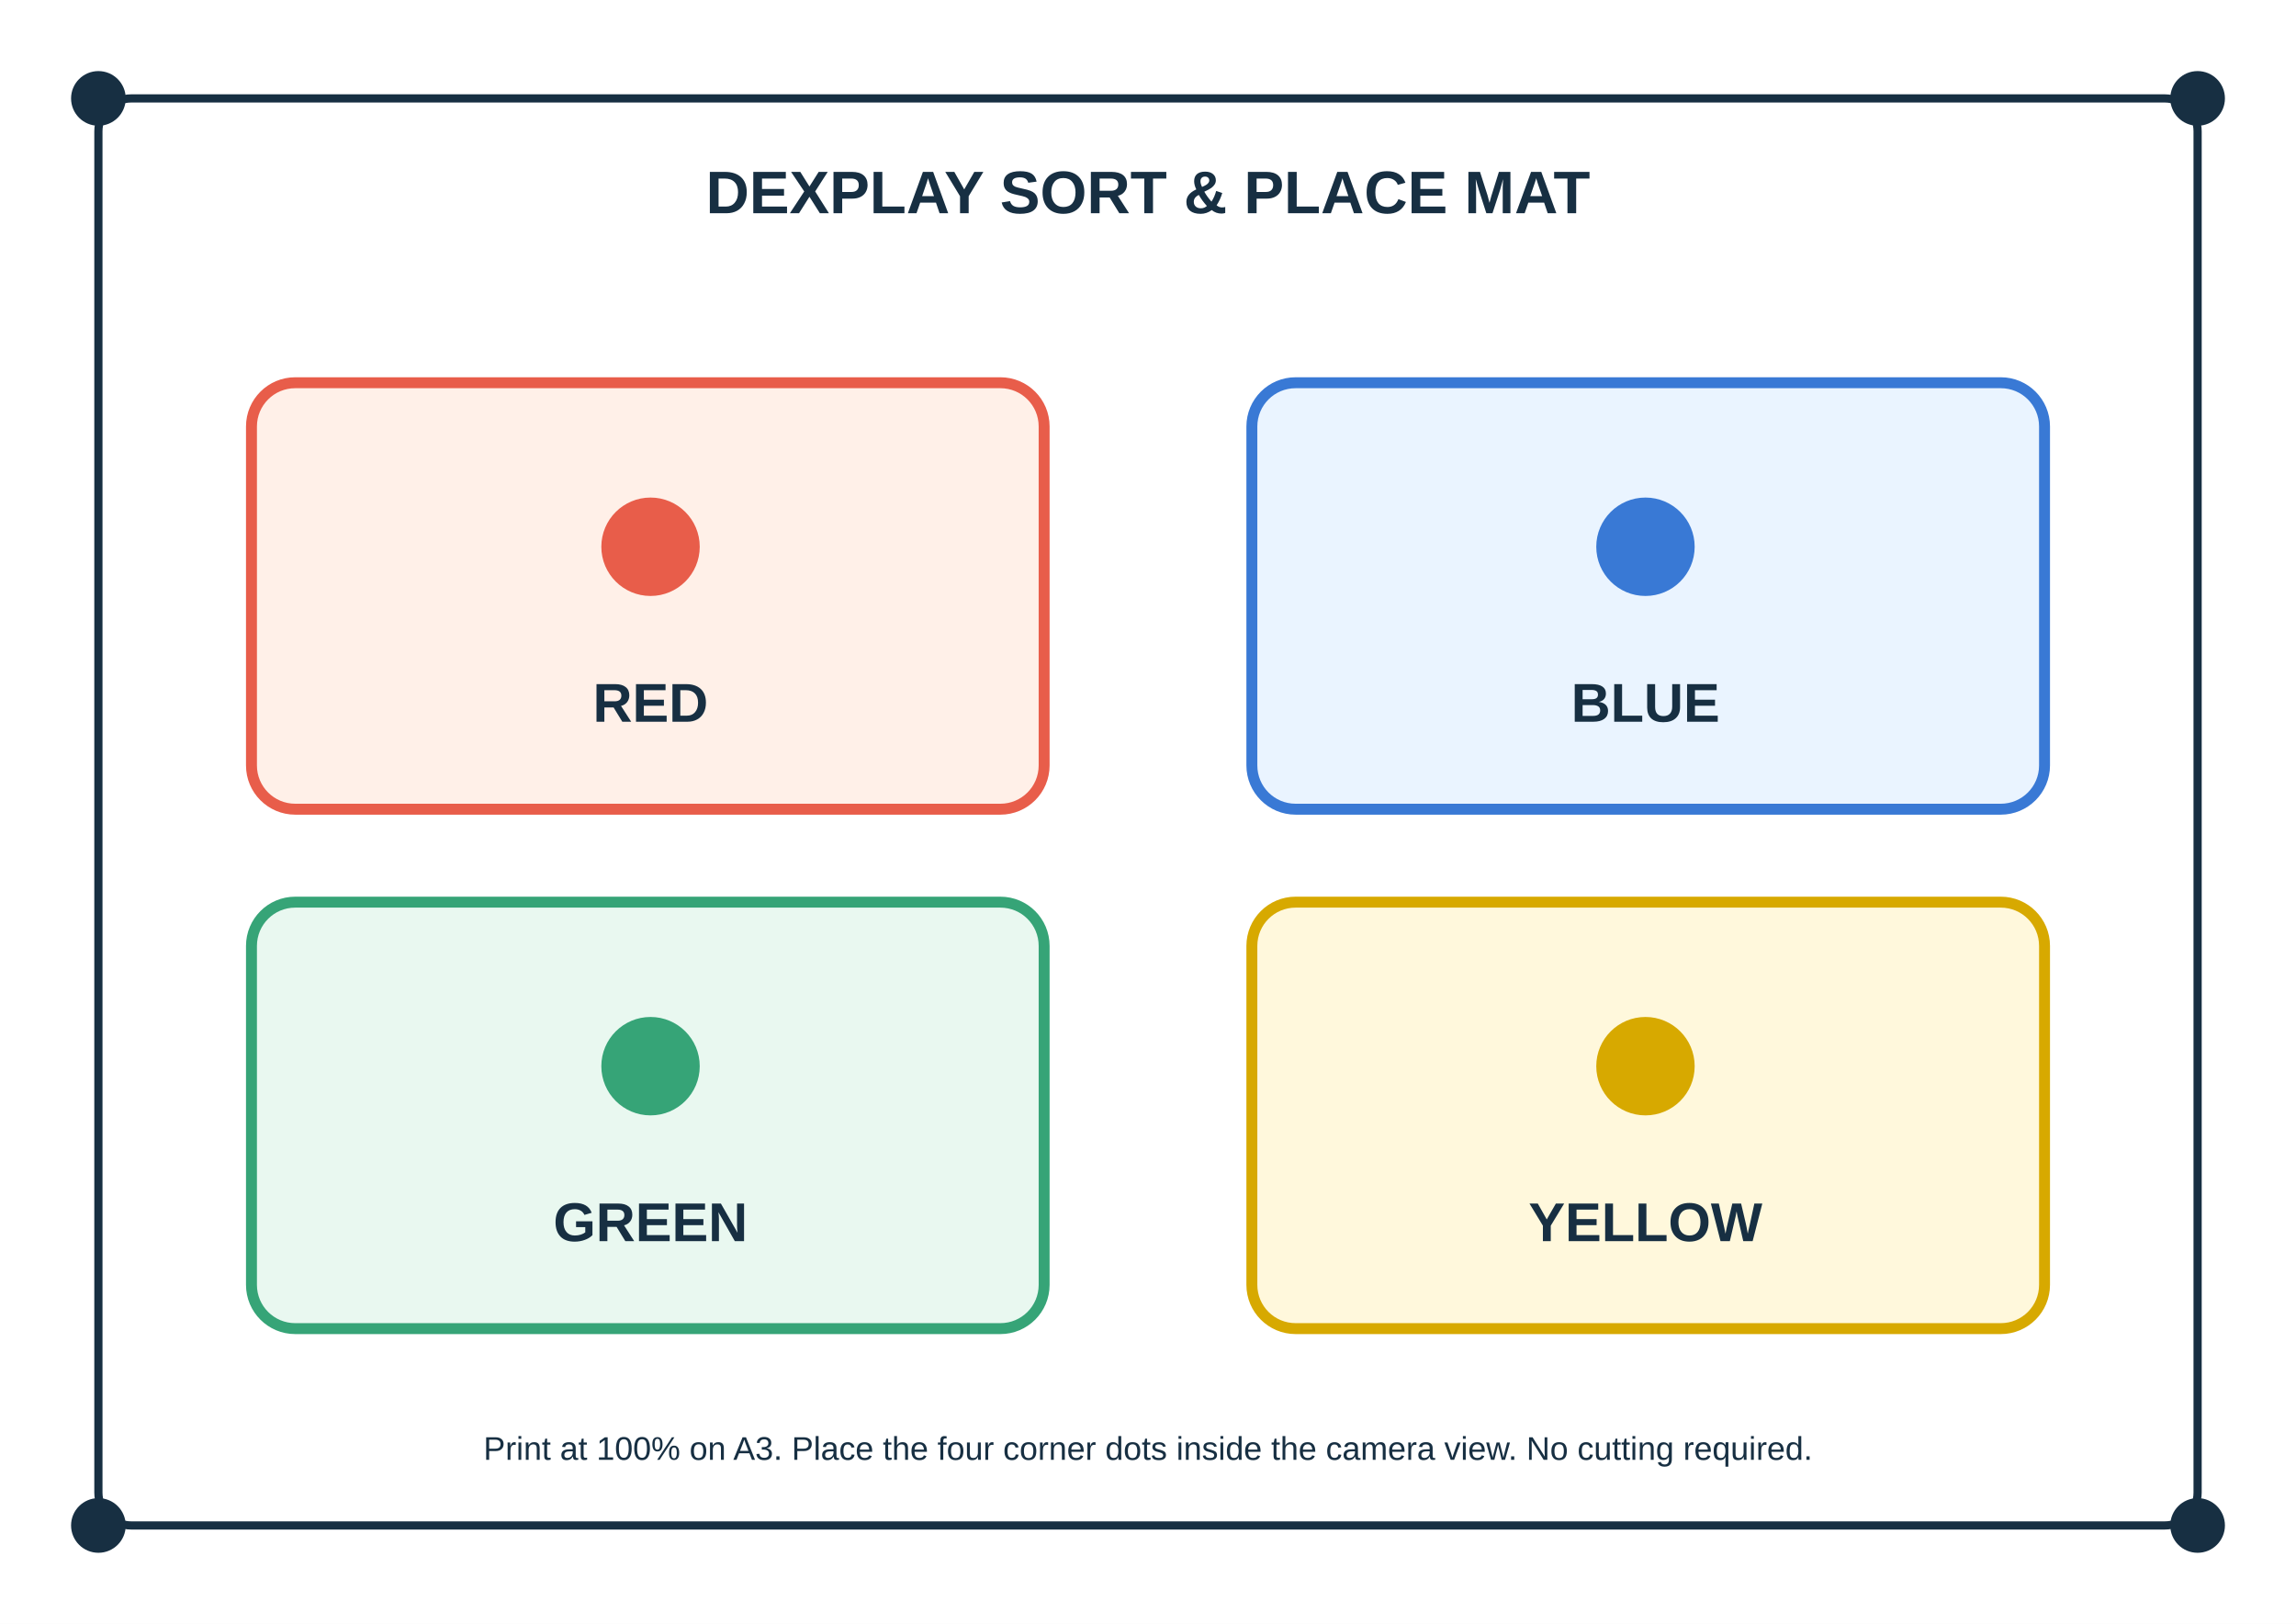
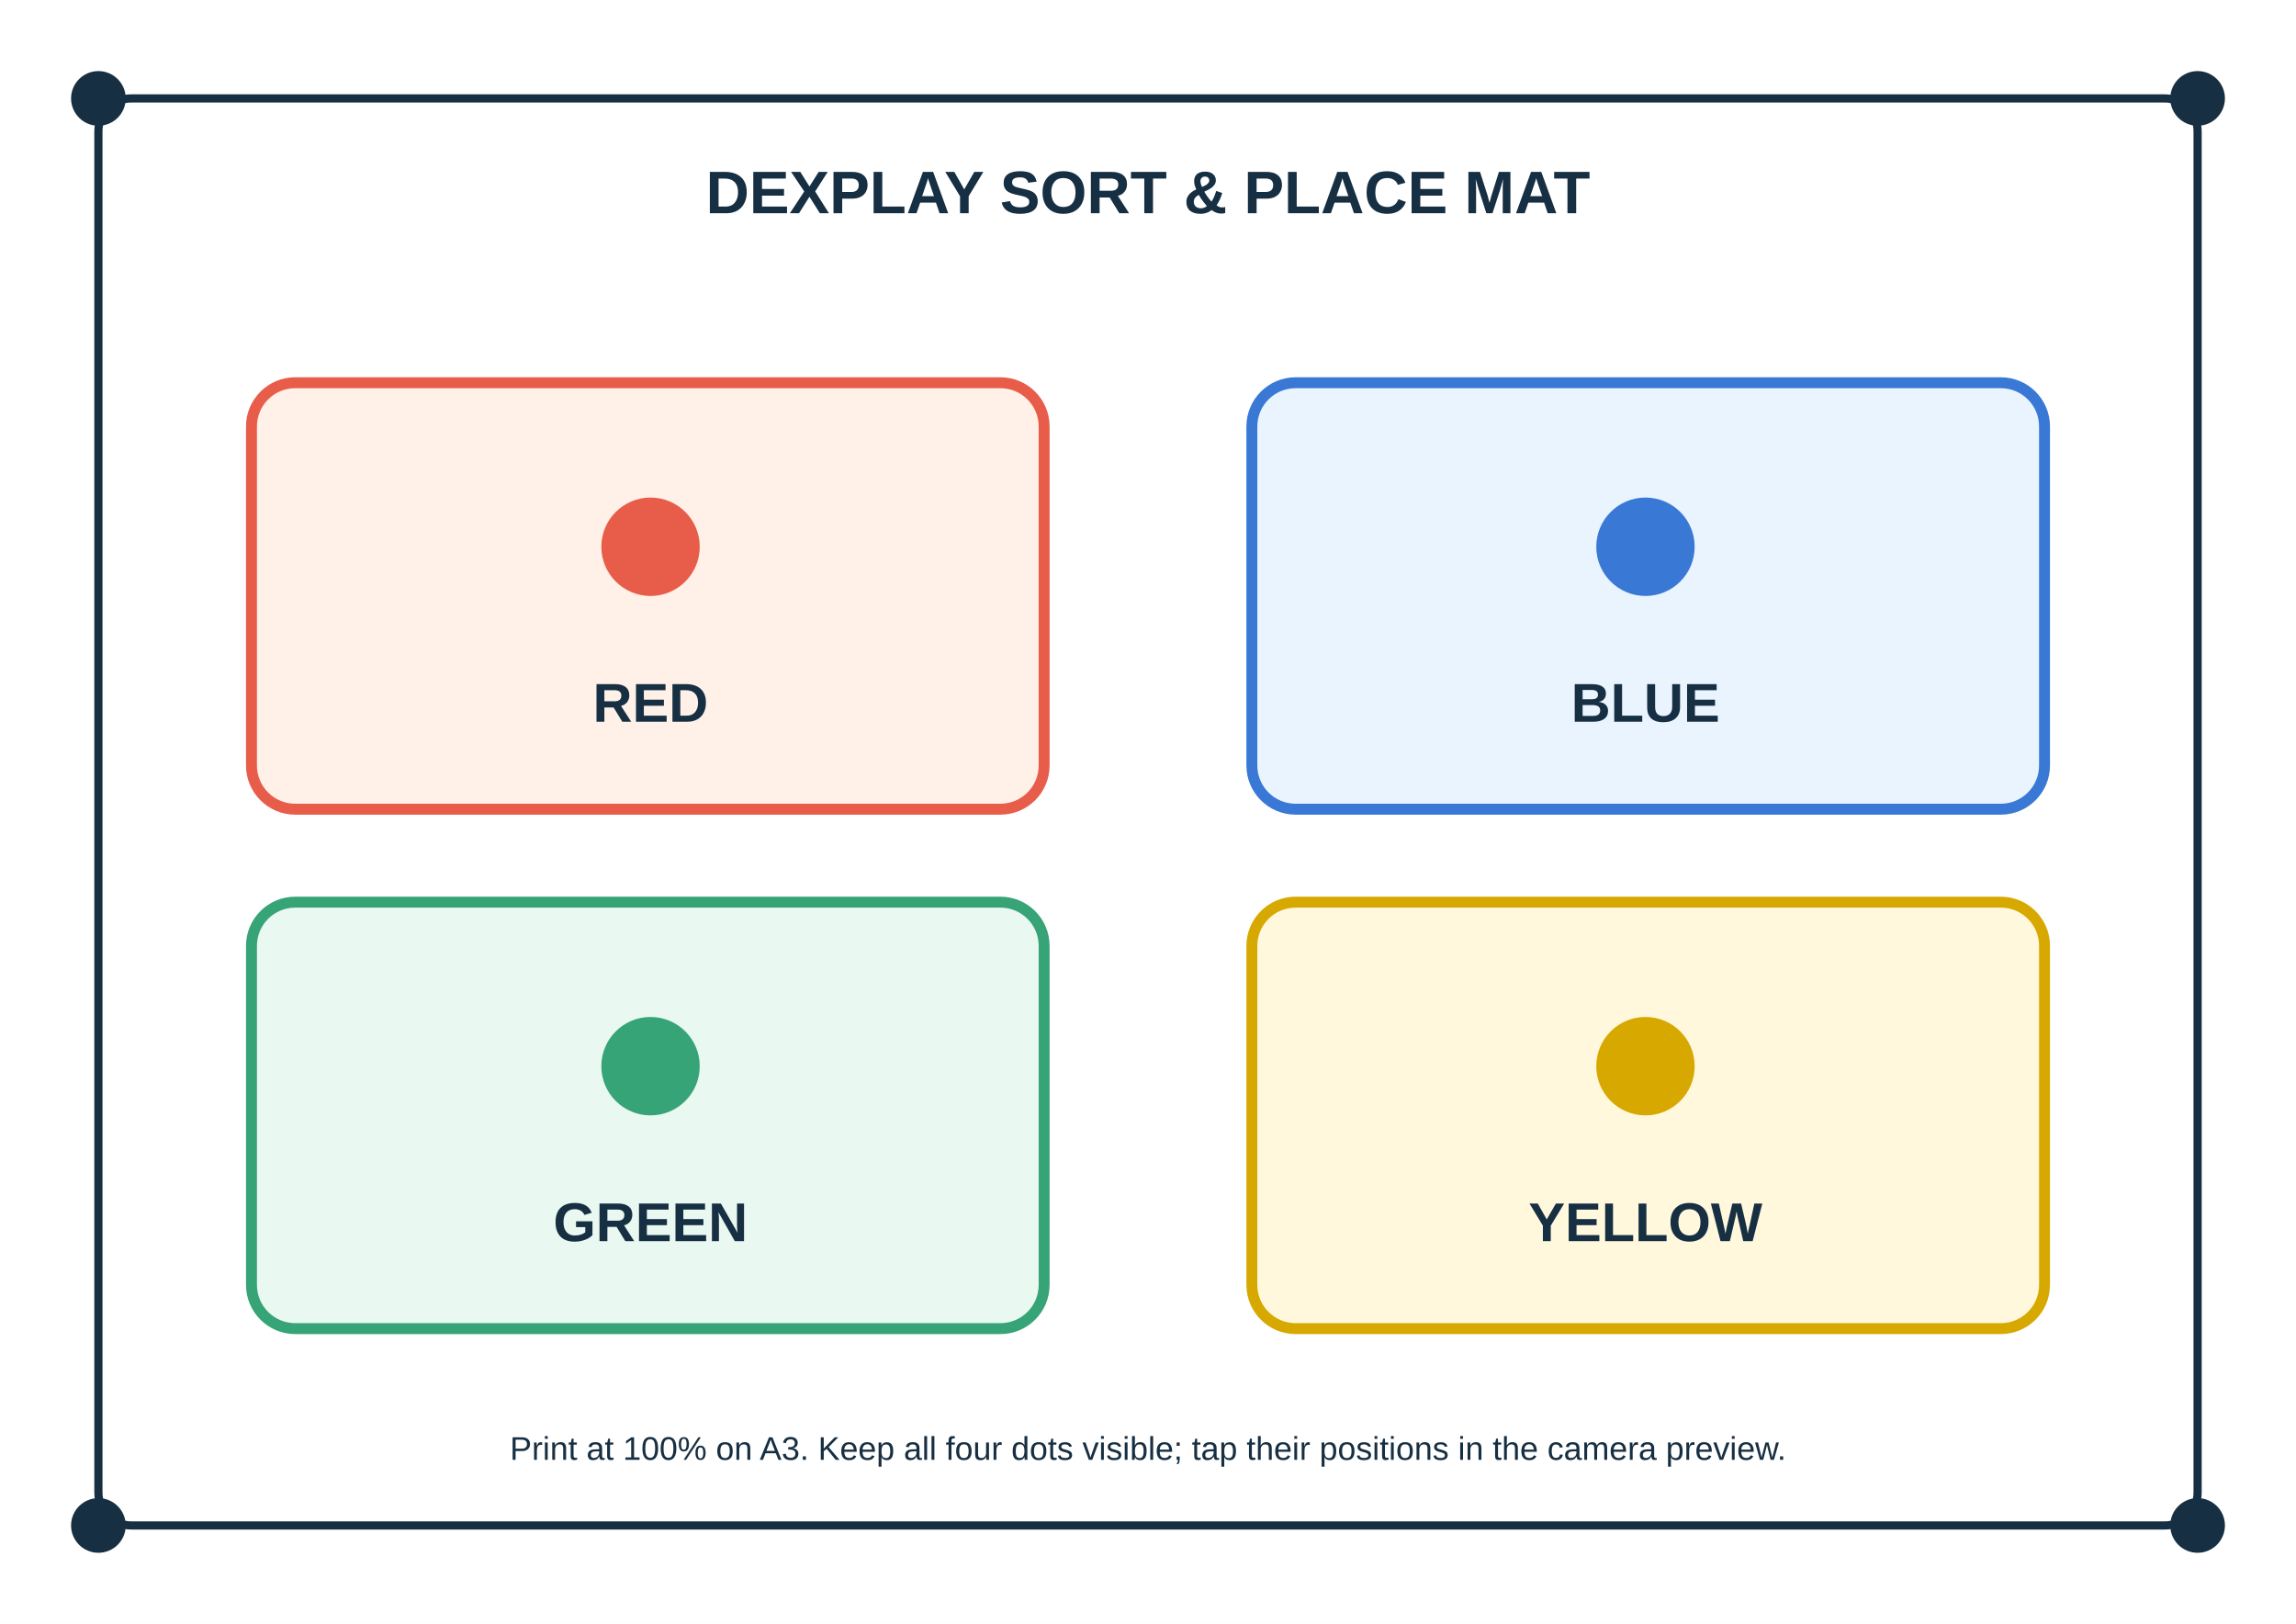
<svg xmlns="http://www.w3.org/2000/svg" width="420mm" height="297mm" viewBox="0 0 420 297">
  <rect width="420" height="297" fill="white" />
  <rect x="18" y="18" width="384" height="261" rx="6" fill="none" stroke="#172f42" stroke-width="1.5" />
  <g fill="#172f42">
    <circle cx="18" cy="18" r="5" />
    <circle cx="402" cy="18" r="5" />
    <circle cx="402" cy="279" r="5" />
    <circle cx="18" cy="279" r="5" />
  </g>
  <text x="210" y="39" text-anchor="middle" font-family="Arial,sans-serif" font-size="11" font-weight="bold" fill="#172f42">DEXPLAY SORT &amp; PLACE MAT</text>
  <g font-family="Arial,sans-serif" font-size="10" font-weight="bold" text-anchor="middle">
    <rect x="46" y="70" width="145" height="78" rx="8" fill="#fff0e8" stroke="#e85d4a" stroke-width="2" />
    <circle cx="119" cy="100" r="9" fill="#e85d4a" />
    <text x="119" y="132" fill="#172f42">RED</text>
    <rect x="229" y="70" width="145" height="78" rx="8" fill="#eaf4ff" stroke="#3979d5" stroke-width="2" />
    <circle cx="301" cy="100" r="9" fill="#3979d5" />
    <text x="301" y="132" fill="#172f42">BLUE</text>
    <rect x="46" y="165" width="145" height="78" rx="8" fill="#e9f8f0" stroke="#36a477" stroke-width="2" />
    <circle cx="119" cy="195" r="9" fill="#36a477" />
    <text x="119" y="227" fill="#172f42">GREEN</text>
    <rect x="229" y="165" width="145" height="78" rx="8" fill="#fff8dc" stroke="#d7a900" stroke-width="2" />
    <circle cx="301" cy="195" r="9" fill="#d7a900" />
    <text x="301" y="227" fill="#172f42">YELLOW</text>
  </g>
-   <text x="210" y="267" text-anchor="middle" font-family="Arial,sans-serif" font-size="6" fill="#172f42">Print at 100% on A3. Place the four corner dots inside the camera view. No cutting required.</text>
+   <text x="210" y="267" text-anchor="middle" font-family="Arial,sans-serif" font-size="6" fill="#172f42">Print at 100% on A3. Keep all four dots visible; tap their positions in the camera preview.</text>
</svg>
